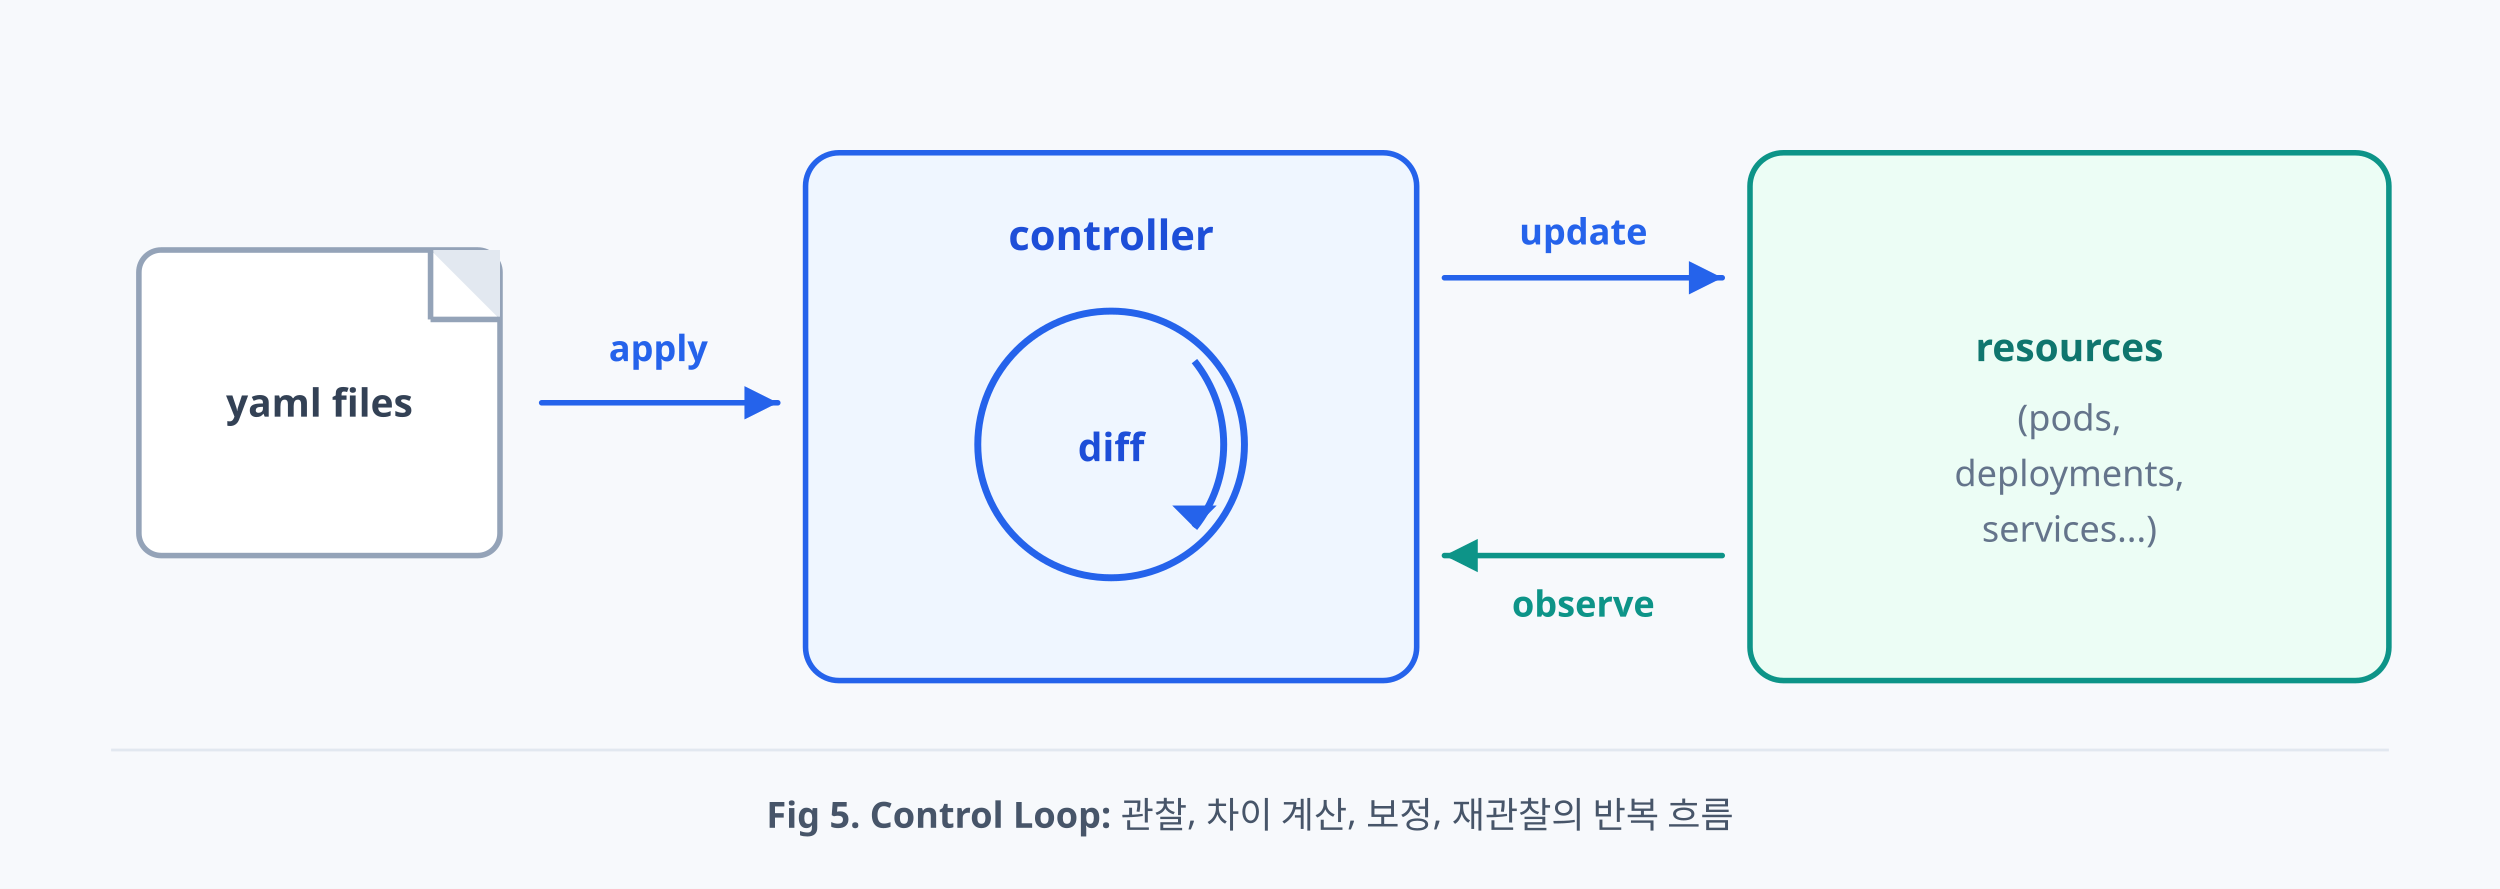
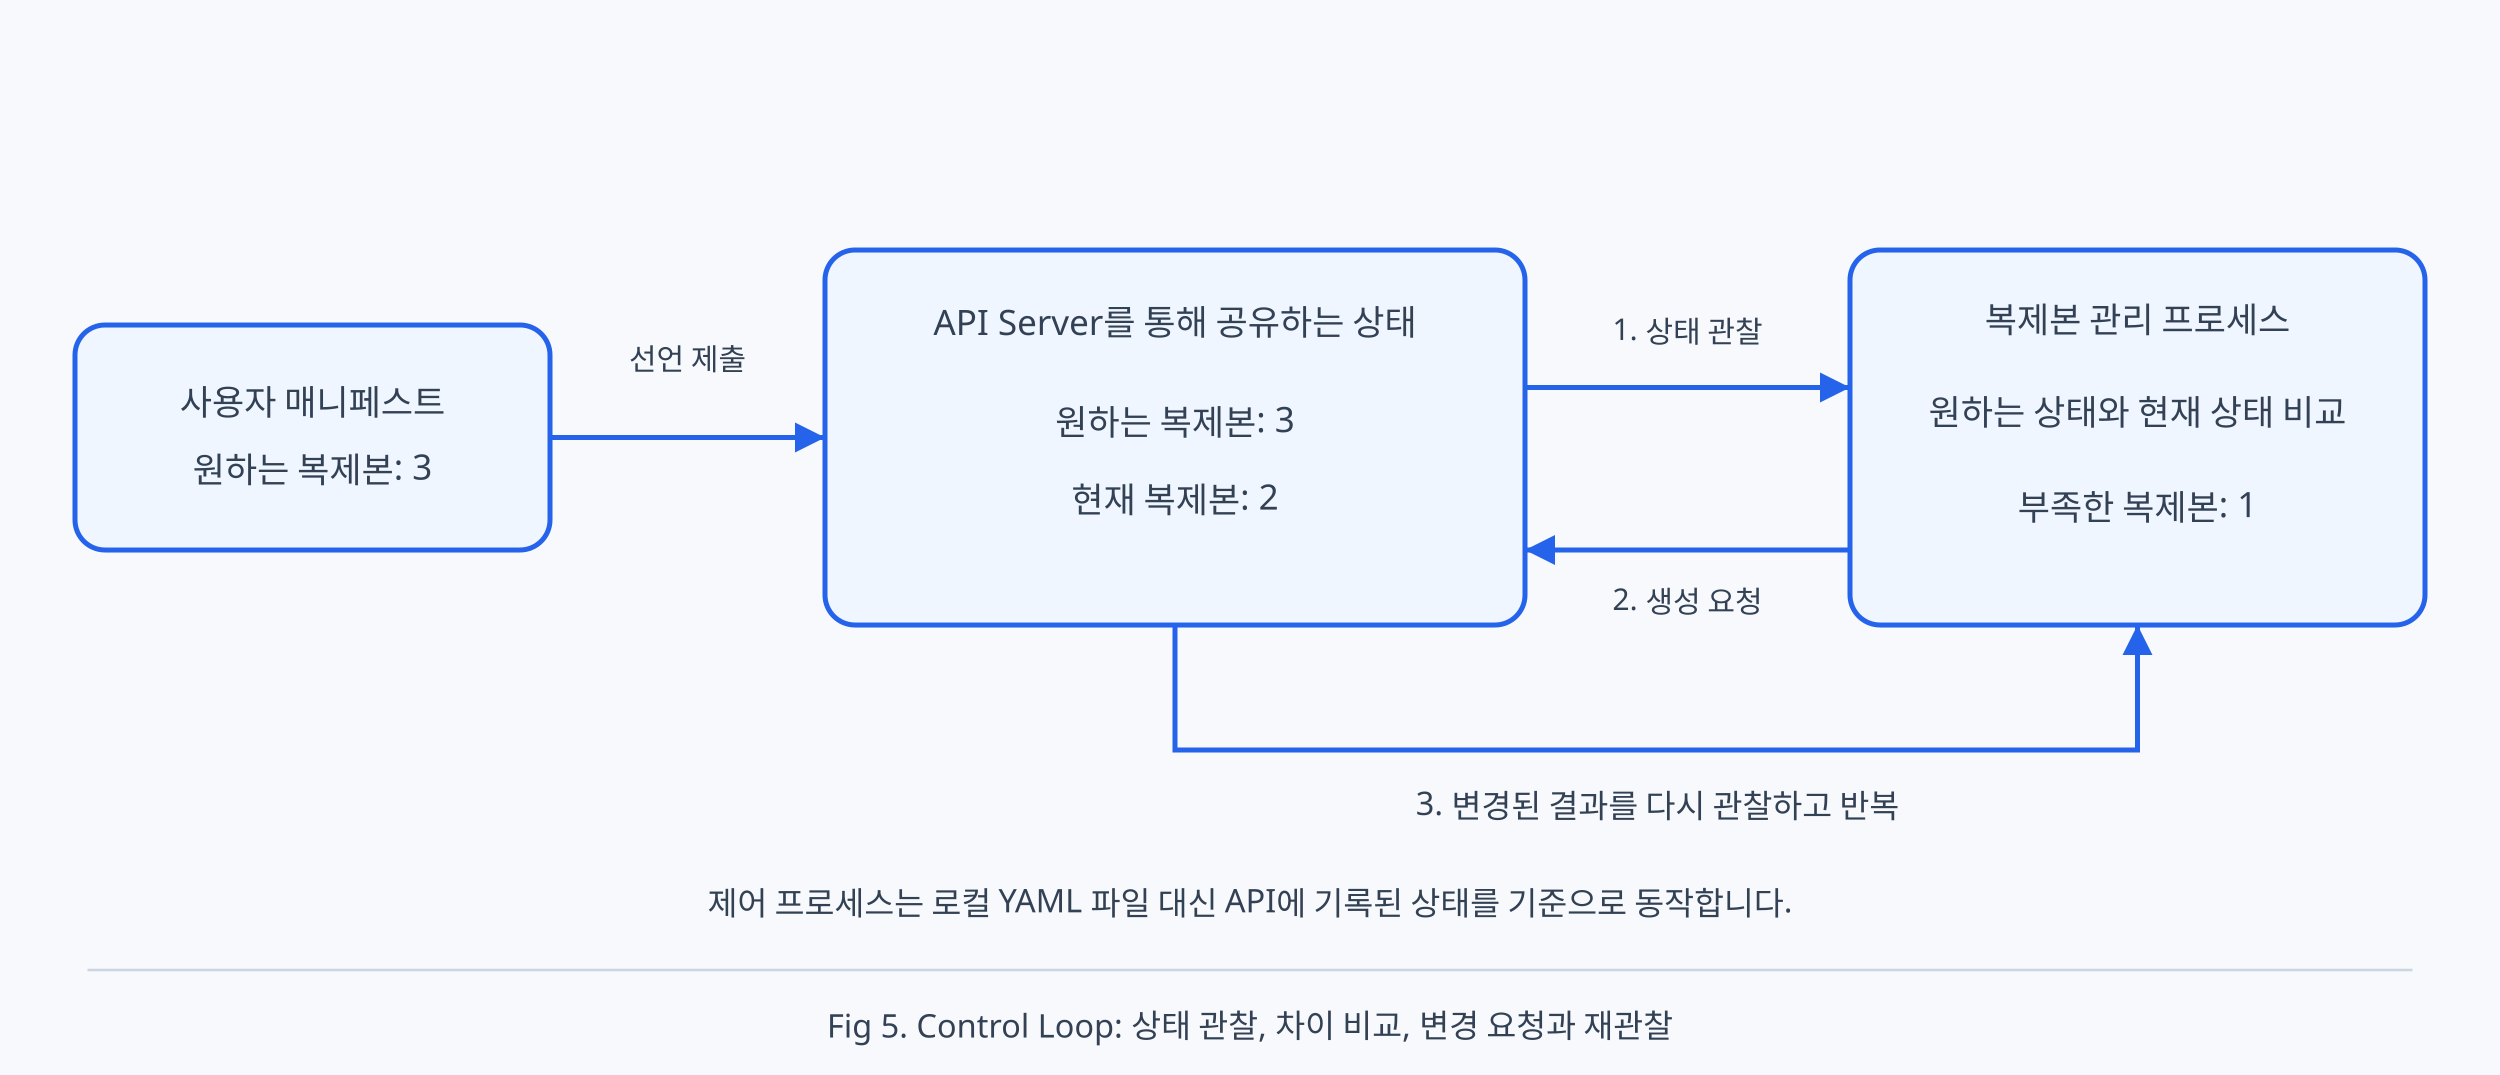
- <svg xmlns="http://www.w3.org/2000/svg" width="900" height="320" viewBox="0 0 900 320">
-   <rect width="900" height="320" fill="#F7F9FC" />
+ <svg xmlns="http://www.w3.org/2000/svg" width="1000" height="430" viewBox="0 0 1000 430">
+   <rect width="1000" height="430" fill="#F7F9FC" />
  <defs>
-     <marker id="arr" markerWidth="8" markerHeight="8" refX="6" refY="3" orient="auto">
-       <path d="M0,0 L6,3 L0,6 Z" fill="#2563EB" />
-     </marker>
-     <marker id="arr2" markerWidth="8" markerHeight="8" refX="6" refY="3" orient="auto">
-       <path d="M0,0 L6,3 L0,6 Z" fill="#0D9488" />
+     <marker id="a" markerWidth="8" markerHeight="8" refX="6" refY="3" orient="auto">
+       <path d="M0 0 L6 3 L0 6 Z" fill="#2563EB" />
    </marker>
  </defs>
-   <rect x="50" y="90" width="130" height="110" rx="8" fill="#FFFFFF" stroke="#94A3B8" stroke-width="2" />
-   <polygon points="155,90 180,90 180,115" fill="#E2E8F0" />
-   <line x1="155" y1="90" x2="155" y2="115" stroke="#94A3B8" stroke-width="2" />
-   <line x1="155" y1="115" x2="180" y2="115" stroke="#94A3B8" stroke-width="2" />
-   <text x="115" y="150" text-anchor="middle" font-family="Apple SD Gothic Neo, Noto Sans KR, sans-serif" font-size="14" fill="#334155" font-weight="600">yaml files</text>
-   <line x1="195" y1="145" x2="280" y2="145" stroke="#2563EB" stroke-width="2" stroke-linecap="round" marker-end="url(#arr)" />
-   <text x="237" y="130" text-anchor="middle" font-family="Apple SD Gothic Neo, Noto Sans KR, sans-serif" font-size="13" fill="#2563EB" font-weight="600">apply</text>
-   <rect x="290" y="55" width="220" height="190" rx="12" fill="#EFF6FF" stroke="#2563EB" stroke-width="2" />
-   <text x="400" y="90" text-anchor="middle" font-family="Apple SD Gothic Neo, Noto Sans KR, sans-serif" font-size="15" fill="#1D4ED8" font-weight="600">controller</text>
-   <circle cx="400" cy="160" r="48" fill="none" stroke="#2563EB" stroke-width="2.5" />
-   <path d="M430,130 A48,48 0 0 1 430,190" fill="none" stroke="#2563EB" stroke-width="2.5" />
-   <polygon points="430,190 438,182 422,182" fill="#2563EB" />
-   <text x="400" y="166" text-anchor="middle" font-family="Apple SD Gothic Neo, Noto Sans KR, sans-serif" font-size="14" fill="#1D4ED8" font-weight="600">diff</text>
-   <line x1="520" y1="100" x2="620" y2="100" stroke="#2563EB" stroke-width="2" stroke-linecap="round" marker-end="url(#arr)" />
-   <text x="570" y="88" text-anchor="middle" font-family="Apple SD Gothic Neo, Noto Sans KR, sans-serif" font-size="13" fill="#2563EB" font-weight="600">update</text>
-   <line x1="620" y1="200" x2="520" y2="200" stroke="#0D9488" stroke-width="2" stroke-linecap="round" marker-end="url(#arr2)" />
-   <text x="570" y="222" text-anchor="middle" font-family="Apple SD Gothic Neo, Noto Sans KR, sans-serif" font-size="13" fill="#0D9488" font-weight="600">observe</text>
-   <rect x="630" y="55" width="230" height="190" rx="12" fill="#ECFDF5" stroke="#0D9488" stroke-width="2" />
-   <text x="745" y="130" text-anchor="middle" font-family="Apple SD Gothic Neo, Noto Sans KR, sans-serif" font-size="14" fill="#0F766E" font-weight="600">resources</text>
-   <text x="745" y="155" text-anchor="middle" font-family="Apple SD Gothic Neo, Noto Sans KR, sans-serif" font-size="13" fill="#64748B">(pods,</text>
-   <text x="745" y="175" text-anchor="middle" font-family="Apple SD Gothic Neo, Noto Sans KR, sans-serif" font-size="13" fill="#64748B">deployments,</text>
-   <text x="745" y="195" text-anchor="middle" font-family="Apple SD Gothic Neo, Noto Sans KR, sans-serif" font-size="13" fill="#64748B">services...)</text>
-   <line x1="40" y1="270" x2="860" y2="270" stroke="#E2E8F0" stroke-width="1" />
-   <text x="450" y="298" text-anchor="middle" font-family="Apple SD Gothic Neo, Noto Sans KR, sans-serif" font-size="13" fill="#475569">
-     <tspan font-weight="600">Fig 5. Control Loop:</tspan>
-     <tspan> 관찰, 차이 계산, 보정, 재관찰의 반복 흐름</tspan>
-   </text>
+   <rect x="30" y="130" width="190" height="90" rx="12" fill="#EFF6FF" stroke="#2563EB" stroke-width="2" />
+   <text x="125" y="166" text-anchor="middle" font-family="Apple SD Gothic Neo, Noto Sans KR, sans-serif" font-size="14" fill="#334155">사용자 매니페스트</text>
+   <text x="125" y="193" text-anchor="middle" font-family="Apple SD Gothic Neo, Noto Sans KR, sans-serif" font-size="14" fill="#334155">원하는 복제본: 3</text>
+   <rect x="330" y="100" width="280" height="150" rx="12" fill="#EFF6FF" stroke="#2563EB" stroke-width="2" />
+   <text x="470" y="134" text-anchor="middle" font-family="Apple SD Gothic Neo, Noto Sans KR, sans-serif" font-size="14" fill="#334155">API Server를 통해 공유하는 상태</text>
+   <text x="470" y="174" text-anchor="middle" font-family="Apple SD Gothic Neo, Noto Sans KR, sans-serif" font-size="14" fill="#334155">원하는 복제본: 3</text>
+   <text x="470" y="205" text-anchor="middle" font-family="Apple SD Gothic Neo, Noto Sans KR, sans-serif" font-size="14" fill="#334155">현재 복제본: 2</text>
+   <rect x="740" y="100" width="230" height="150" rx="12" fill="#EFF6FF" stroke="#2563EB" stroke-width="2" />
+   <text x="855" y="133" text-anchor="middle" font-family="Apple SD Gothic Neo, Noto Sans KR, sans-serif" font-size="14" fill="#334155">복제본 관리 프로세스</text>
+   <text x="855" y="170" text-anchor="middle" font-family="Apple SD Gothic Neo, Noto Sans KR, sans-serif" font-size="14" fill="#334155">원하는 상태와 현재 상태 비교</text>
+   <text x="855" y="208" text-anchor="middle" font-family="Apple SD Gothic Neo, Noto Sans KR, sans-serif" font-size="14" fill="#334155">부족한 복제본: 1</text>
+   <path d="M220 175 H330" fill="none" stroke="#2563EB" stroke-width="2" marker-end="url(#a)" />
+   <text x="275" y="148" text-anchor="middle" font-family="Apple SD Gothic Neo, Noto Sans KR, sans-serif" font-size="12" fill="#334155">선언 제출</text>
+   <path d="M610 155 H740" fill="none" stroke="#2563EB" stroke-width="2" marker-end="url(#a)" />
+   <text x="675" y="136" text-anchor="middle" font-family="Apple SD Gothic Neo, Noto Sans KR, sans-serif" font-size="12" fill="#334155">1. 상태 관찰</text>
+   <path d="M740 220 H610" fill="none" stroke="#2563EB" stroke-width="2" marker-end="url(#a)" />
+   <text x="675" y="244" text-anchor="middle" font-family="Apple SD Gothic Neo, Noto Sans KR, sans-serif" font-size="12" fill="#334155">2. 생성 요청</text>
+   <path d="M470 250 V300 H855 V250" fill="none" stroke="#2563EB" stroke-width="2" marker-end="url(#a)" />
+   <text x="663" y="326" text-anchor="middle" font-family="Apple SD Gothic Neo, Noto Sans KR, sans-serif" font-size="13" fill="#334155">3. 변경된 결과를 다시 관찰하고 반복</text>
+   <text x="500" y="366" text-anchor="middle" font-family="Apple SD Gothic Neo, Noto Sans KR, sans-serif" font-size="13" fill="#334155">제어 프로세스는 로컬 YAML 파일 대신 API에 기록된 상태를 기준으로 동작합니다.</text>
+   <line x1="35" y1="388" x2="965" y2="388" stroke="#CBD5E1" />
+   <text x="500" y="415" text-anchor="middle" font-family="Apple SD Gothic Neo, Noto Sans KR, sans-serif" font-size="13" fill="#334155">Fig 5. Control Loop: 상태 관찰, 차이 비교, 변경 요청과 재관찰</text>
</svg>
